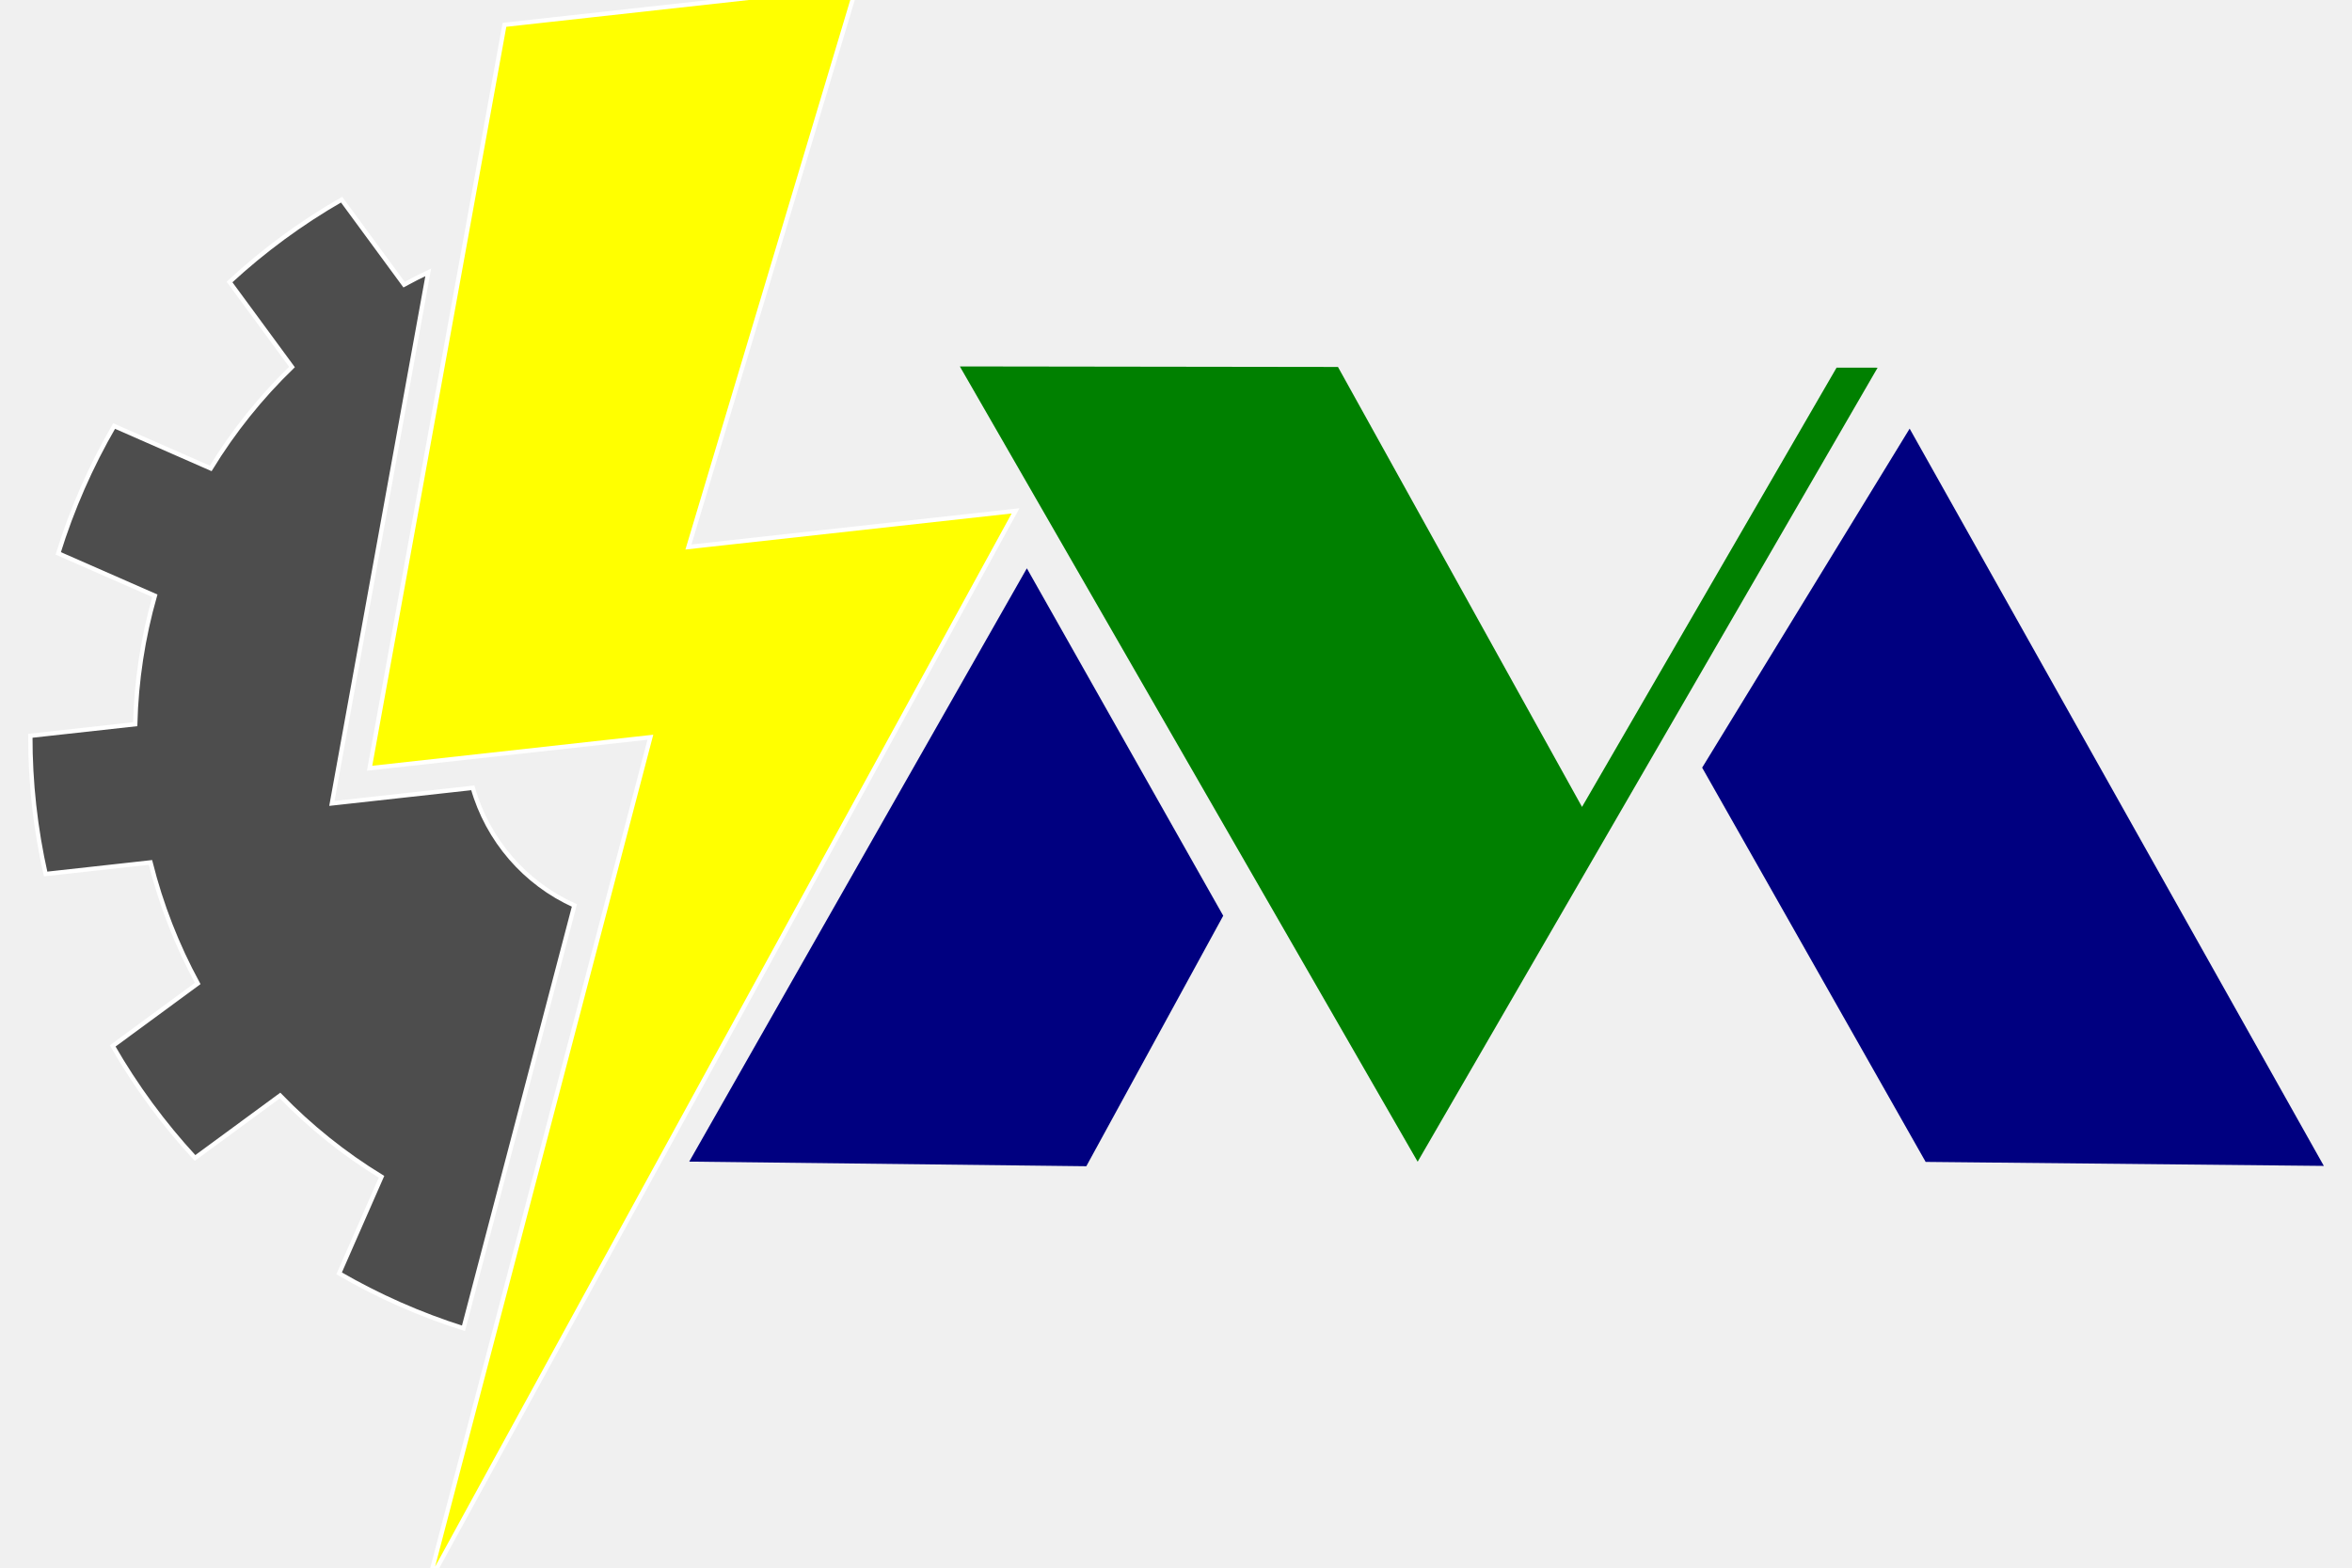
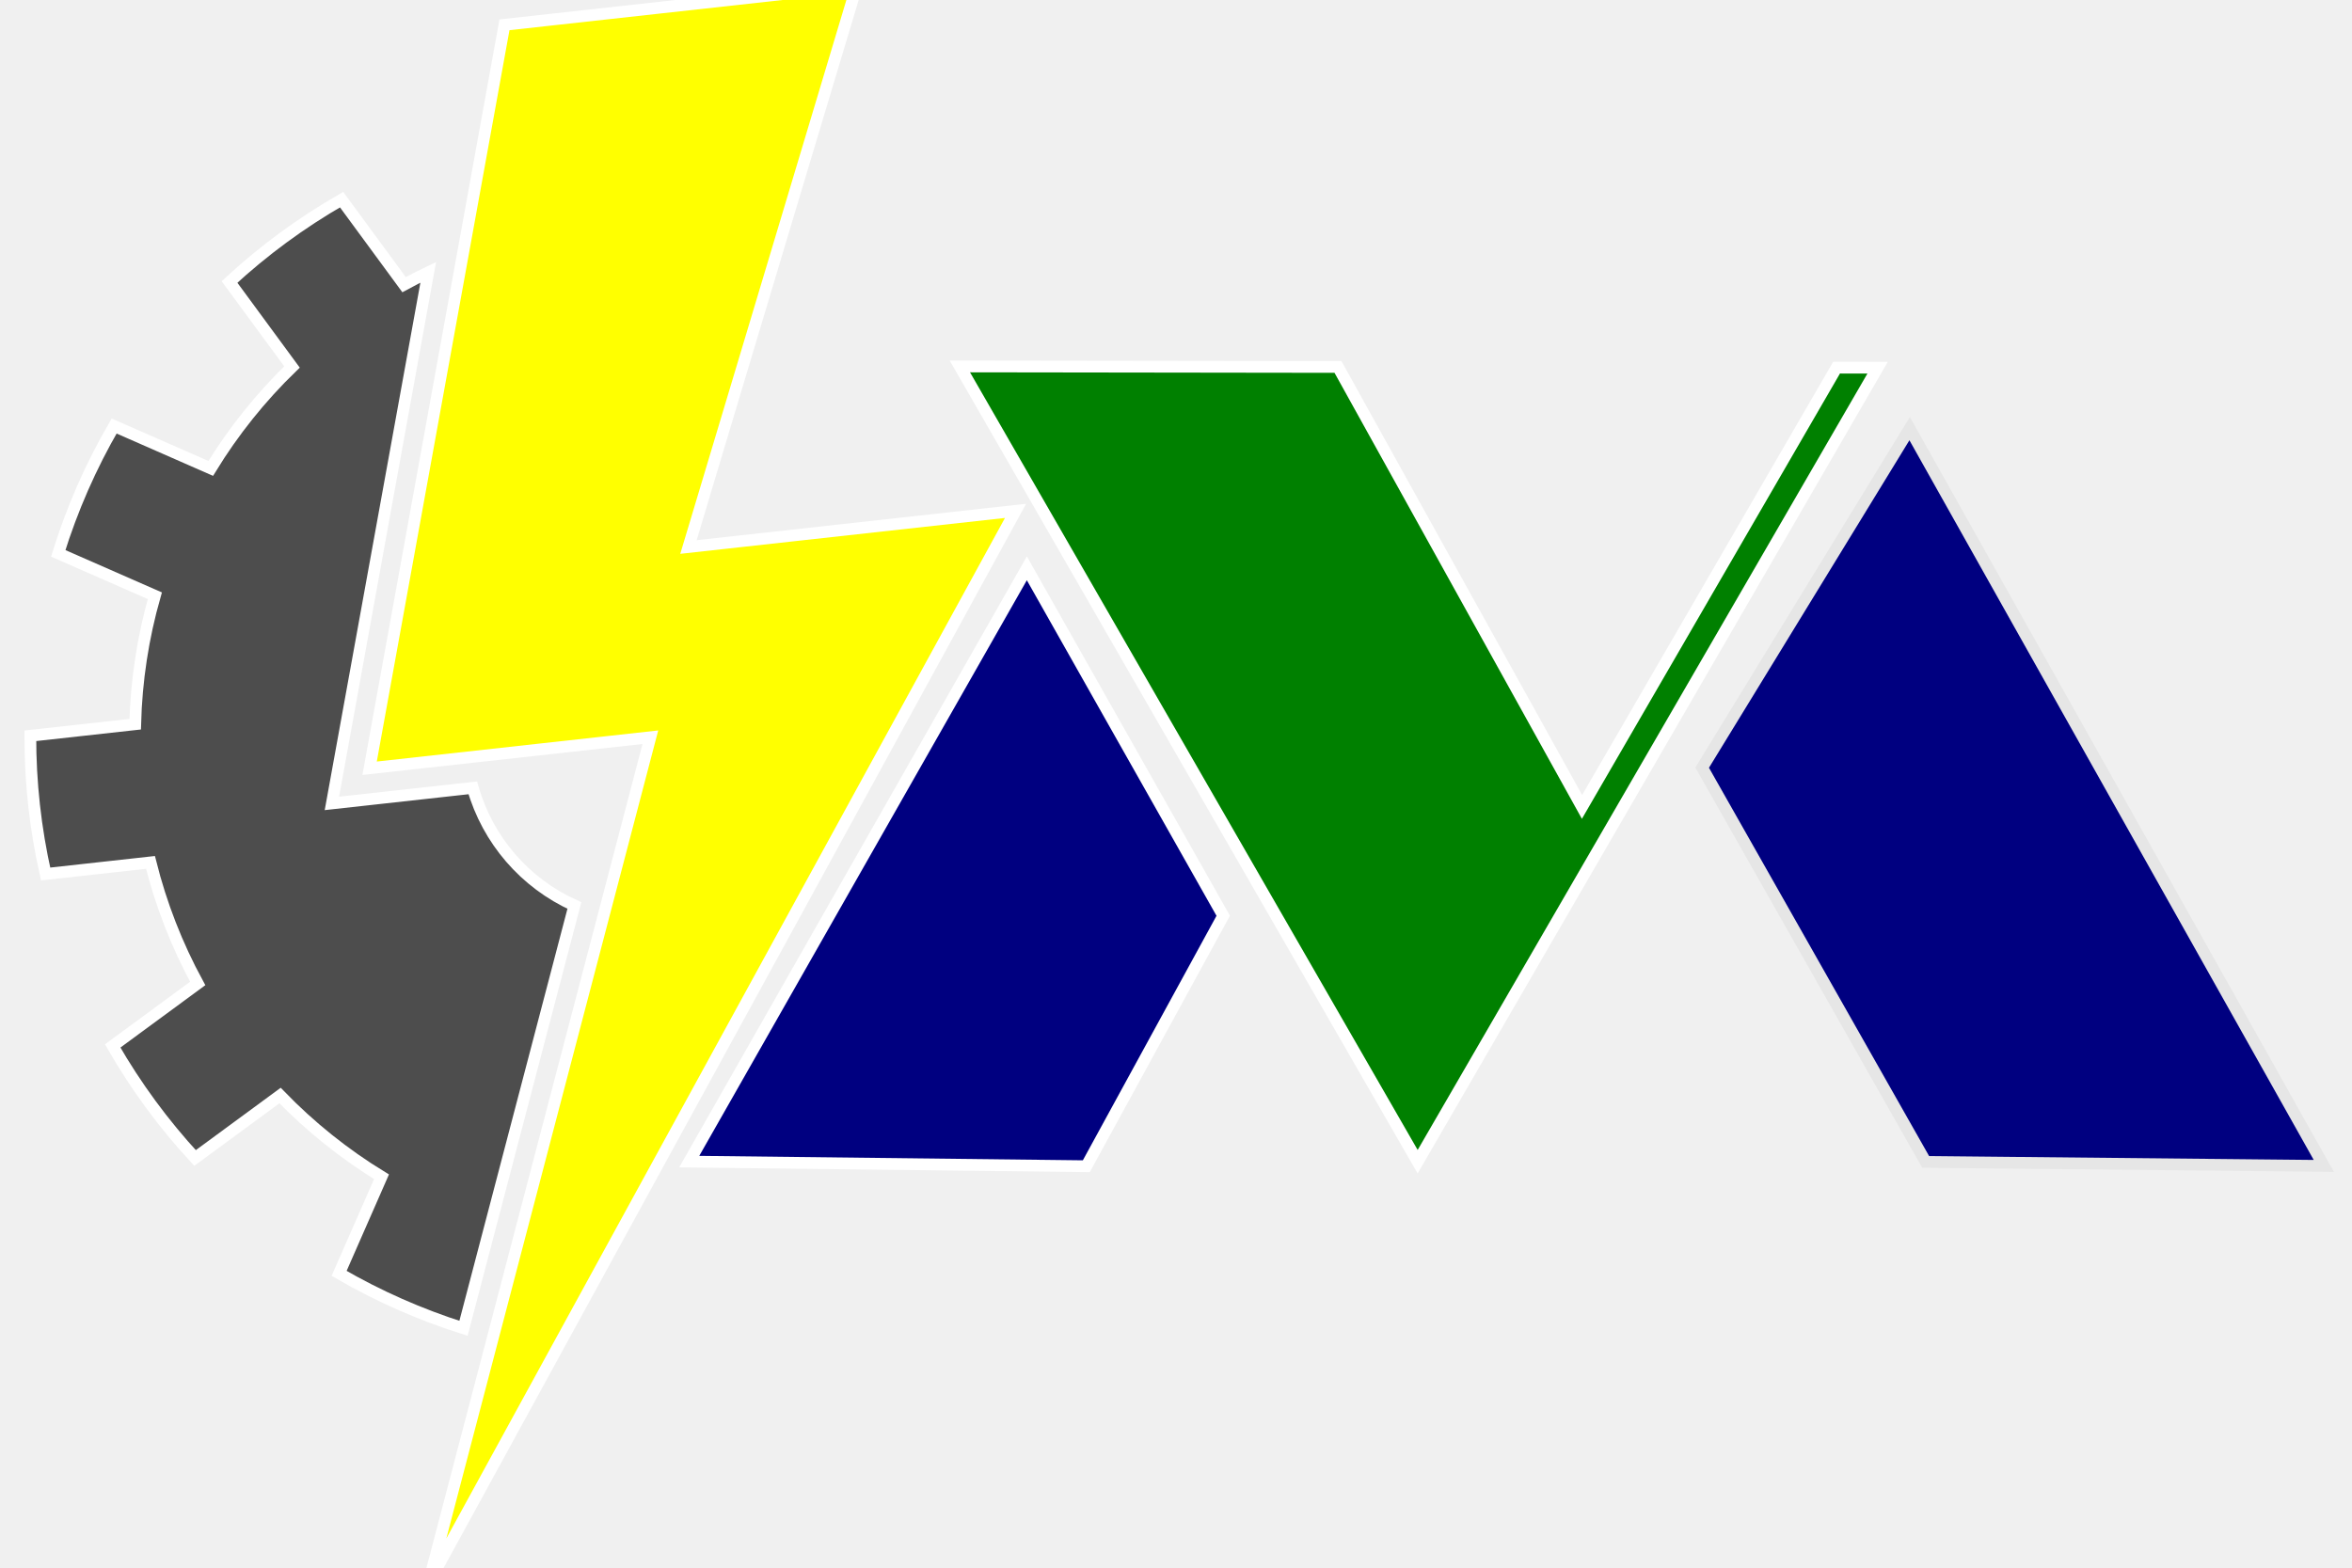
<svg xmlns="http://www.w3.org/2000/svg" width="600" height="400" viewBox="0 0 600 400" version="1.1" id="svg1" xml:space="preserve">
  <defs id="defs1">
    <marker id="DistanceX" orient="auto" refX="0" refY="0" style="overflow:visible">
      <path d="M 3,-3 -3,3 M 0,-5 V 5" style="stroke:#000000;stroke-width:0.5" id="path1" />
    </marker>
    <pattern id="Hatch" patternUnits="userSpaceOnUse" width="8" height="8" x="0" y="0">
      <path d="M8 4 l-4,4" stroke="#000000" stroke-width="0.25" linecap="square" id="path2" />
      <path d="M6 2 l-4,4" stroke="#000000" stroke-width="0.25" linecap="square" id="path3" />
      <path d="M4 0 l-4,4" stroke="#000000" stroke-width="0.25" linecap="square" id="path4" />
    </pattern>
    <symbol id="*Model_Space" />
    <symbol id="*Paper_Space" />
    <symbol id="*Paper_Space0" />
    <symbol id="*U1">
      <path d="m 34.016,1093.094 a 202.205,202.205 0 0 0 -68.031,0" style="fill:none;stroke:#000000" id="path5" />
      <path style="fill:none;stroke:#000000" d="m 34.016,1093.09 v 61.74" id="path6" />
      <path style="fill:none;stroke:#000000" d="m -34.016,1093.09 v 61.74" id="path7" />
    </symbol>
    <symbol id="*U2">
      <path d="m 22.677,1105.954 a 202.205,202.205 0 0 0 -45.354,0" style="fill:none;stroke:#000000" id="path8" />
      <path style="fill:none;stroke:#000000" d="m 22.677,1140.36 v -34.41" id="path9" />
      <path style="fill:none;stroke:#000000" d="m -22.677,1140.36 v -34.41" id="path10" />
    </symbol>
    <symbol id="_None" />
  </defs>
  <g id="layer1" />
  <g id="g25" transform="translate(-739.5706,-243.6048)">
-     <g id="g3" transform="matrix(1.023873,0,0,1.023873,847.9619,-158.2711)" style="display:inline;stroke:none">
-       <g id="path1-1" transform="matrix(0.9573451,0.01160277,-0.01160277,0.9573451,4.116843,18.94981)" style="stroke:none">
-         <path style="color:#000000;display:inline;fill:#008000;fill-opacity:1;stroke:none;-inkscape-stroke:none" d="m 262.425,689.421 -121.635,-205.542 98.395,-1.058 64.893,113.74 64.856,-115.135 6.844,-0.074 3.833,-0.041 z" id="path4-8" />
-         <path style="color:#000000;display:none;fill:#000000;stroke:none;stroke-width:1;stroke-dasharray:none" d="m 381.154,480.398 -5.385,0.057 -7.361,0.08 -64.334,114.207 -64.373,-112.824 -100.475,1.08 123.217,208.215 z m -3.086,1.826 -115.664,205.404 -120.053,-202.871 96.316,-1.035 65.414,114.654 65.379,-116.061 6.328,-0.068 z" id="path5-9" />
-       </g>
-       <g id="path2-8" transform="matrix(0.9926672,0,0,0.9926672,1.953277,2.43192)" style="stroke:none">
-         <path style="color:#000000;fill:#000080;fill-opacity:1;stroke:none;-inkscape-stroke:none" d="m 164.046,685.731 -99.668,-1.159 84.743,-148.943 49.289,87.218 z" id="path6-8" />
-         <path style="color:#000000;display:none;fill:#000000;stroke:none;-inkscape-stroke:none" d="m 149.123,533.812 -86.277,151.639 101.729,1.182 34.861,-63.793 z m -0.006,3.635 48.268,85.406 -33.867,61.975 -97.609,-1.135 z" id="path7-9" />
-       </g>
-       <g id="path3-7" transform="matrix(0.9373771,0.01401322,-0.01401322,0.9373771,27.47589,40.92513)" style="stroke:none">
-         <path style="color:#000000;fill:#000080;fill-opacity:1;stroke:none;-inkscape-stroke:none" d="M 485.558,677.769 379.729,678.284 318.77,574.384 372.561,483.455 Z" id="path8-8" />
-         <path style="color:#000000;display:none;fill:#000000;stroke:none;-inkscape-stroke:none" d="m 372.568,481.684 -54.84,92.699 61.488,104.799 107.895,-0.523 z m -0.014,3.541 111.451,191.656 -103.764,0.504 -60.432,-102.998 z" id="path9-4" />
-       </g>
-     </g>
-     <g id="g23" transform="rotate(-2.578903,875.0272,444.9157)">
-       <g id="g24" transform="rotate(-3.728092,881.7855,449.4175)">
-         <path d="M 883.071,475.246 A 47.104,47.104 0 0 1 860.612,442.567 H 824.448 L 863.765,310.575 a 131.462,131.462 0 0 0 -6.477,2.452 l -13.457,-23.308 a 158.172,158.172 0 0 0 -30.725,17.739 l 13.457,23.308 a 131.462,131.462 0 0 0 -23.447,23.447 l -23.308,-13.457 a 158.172,158.172 0 0 0 -17.739,30.725 l 23.308,13.457 a 131.462,131.462 0 0 0 -8.582,32.029 h -26.914 a 158.172,158.172 0 0 0 0,35.478 h 26.914 a 131.462,131.462 0 0 0 8.582,32.029 l -23.308,13.457 a 158.172,158.172 0 0 0 17.739,30.725 l 23.308,-13.457 a 131.462,131.462 0 0 0 23.447,23.447 l -13.457,23.308 a 158.172,158.172 0 0 0 29.996,17.419 z" style="fill:#4d4d4d;fill-opacity:1;stroke:#ffffff;stroke-width:1.109;stroke-dasharray:none;stroke-opacity:1" id="path11" />
-         <path d="m 980.443,249.944 -58.403,137.588 h 83.955 l -178.917,255.52 79.977,-208.347 h -72.062 l 55.035,-184.761 h 11.793 z" style="fill:#ffff00;fill-opacity:1;stroke:#ffffff;stroke-width:1.109;stroke-dasharray:none;stroke-opacity:1" id="path12" />
-       </g>
+     <path style="color:#000000;display:none;fill:#000000;stroke:none;stroke-width:3;stroke-dasharray:none" d="m 1220.078,336.546 -5.279,-0.008 -7.217,-0.009 -64.417,111.181 -61.758,-111.355 -98.498,-0.135 118.304,205.556 z m -3.047,1.753 -115.814,199.963 -115.266,-200.28 94.422,0.13 62.757,113.161 65.463,-112.986 6.204,0.008 z" id="path5-9" />
+     <path style="color:#000000;display:none;fill:#000000;stroke:#ffffff;stroke-width:3;stroke-dasharray:none" d="m 1001.525,386.767 -87.689,154.12 103.393,1.201 35.432,-64.837 z m -0.01,3.694 49.057,86.804 -34.421,62.989 -99.207,-1.153 z" id="path7-9" />
+     <path style="color:#000000;display:none;fill:#000000;stroke:none;stroke-width:3;stroke-dasharray:none" d="m 1226.757,351.275 -53.963,88.182 57.51,101.463 103.56,1.046 z m -0.064,3.398 104.216,185.542 -99.595,-1.005 -56.522,-99.72 z" id="path9-4" />
+     <g id="g1">
+       <path style="color:#000000;display:inline;fill:#008000;fill-opacity:1;stroke:#ffffff;stroke-width:3;stroke-dasharray:none" d="m 1101.216,540.019 -116.785,-202.918 96.459,0.132 62.257,112.259 64.94,-112.085 6.709,0.009 3.758,0.005 z" id="path4-8" />
+       <path style="color:#000000;fill:#000080;fill-opacity:1;stroke:#ffffff;stroke-width:3;stroke-dasharray:none" d="m 1016.692,541.172 -101.299,-1.178 86.13,-151.38 50.095,88.645 z" id="path6-8" />
+       <path style="color:#000000;fill:#000080;fill-opacity:1;stroke:#e6e6e6;stroke-width:3;stroke-dasharray:none" d="m 1332.386,541.09 -101.577,-1.025 -57.016,-100.593 52.931,-86.498 z" id="path8-8" />
+       <path d="m 886.097,474.64 a 47.104,47.104 0 0 1 -25.913,-30.014 l -35.945,3.973 24.579,-135.513 a 131.462,131.462 0 0 0 -6.169,3.149 l -15.936,-21.689 a 158.172,158.172 0 0 0 -28.59,21.007 l 15.936,21.689 a 131.462,131.462 0 0 0 -20.729,25.881 l -24.645,-10.815 a 158.172,158.172 0 0 0 -14.256,32.487 l 24.645,10.815 a 131.462,131.462 0 0 0 -5.012,32.778 l -26.751,2.957 a 158.172,158.172 0 0 0 3.897,35.263 l 26.751,-2.957 a 131.462,131.462 0 0 0 12.049,30.892 l -21.689,15.936 a 158.172,158.172 0 0 0 21.007,28.59 l 21.689,-15.936 a 131.462,131.462 0 0 0 25.881,20.729 l -10.815,24.645 a 158.172,158.172 0 0 0 31.728,14.018 z" style="fill:#4d4d4d;fill-opacity:1;stroke:#ffffff;stroke-width:3;stroke-dasharray:none;stroke-opacity:1" id="path11" />
+       <path d="m 958.129,240.005 -42.934,143.171 83.447,-9.223 -149.764,273.629 56.605,-215.872 -71.626,7.916 34.405,-189.688 11.722,-1.296 z" style="fill:#ffff00;fill-opacity:1;stroke:#ffffff;stroke-width:3;stroke-dasharray:none;stroke-opacity:1" id="path12" />
    </g>
  </g>
</svg>
